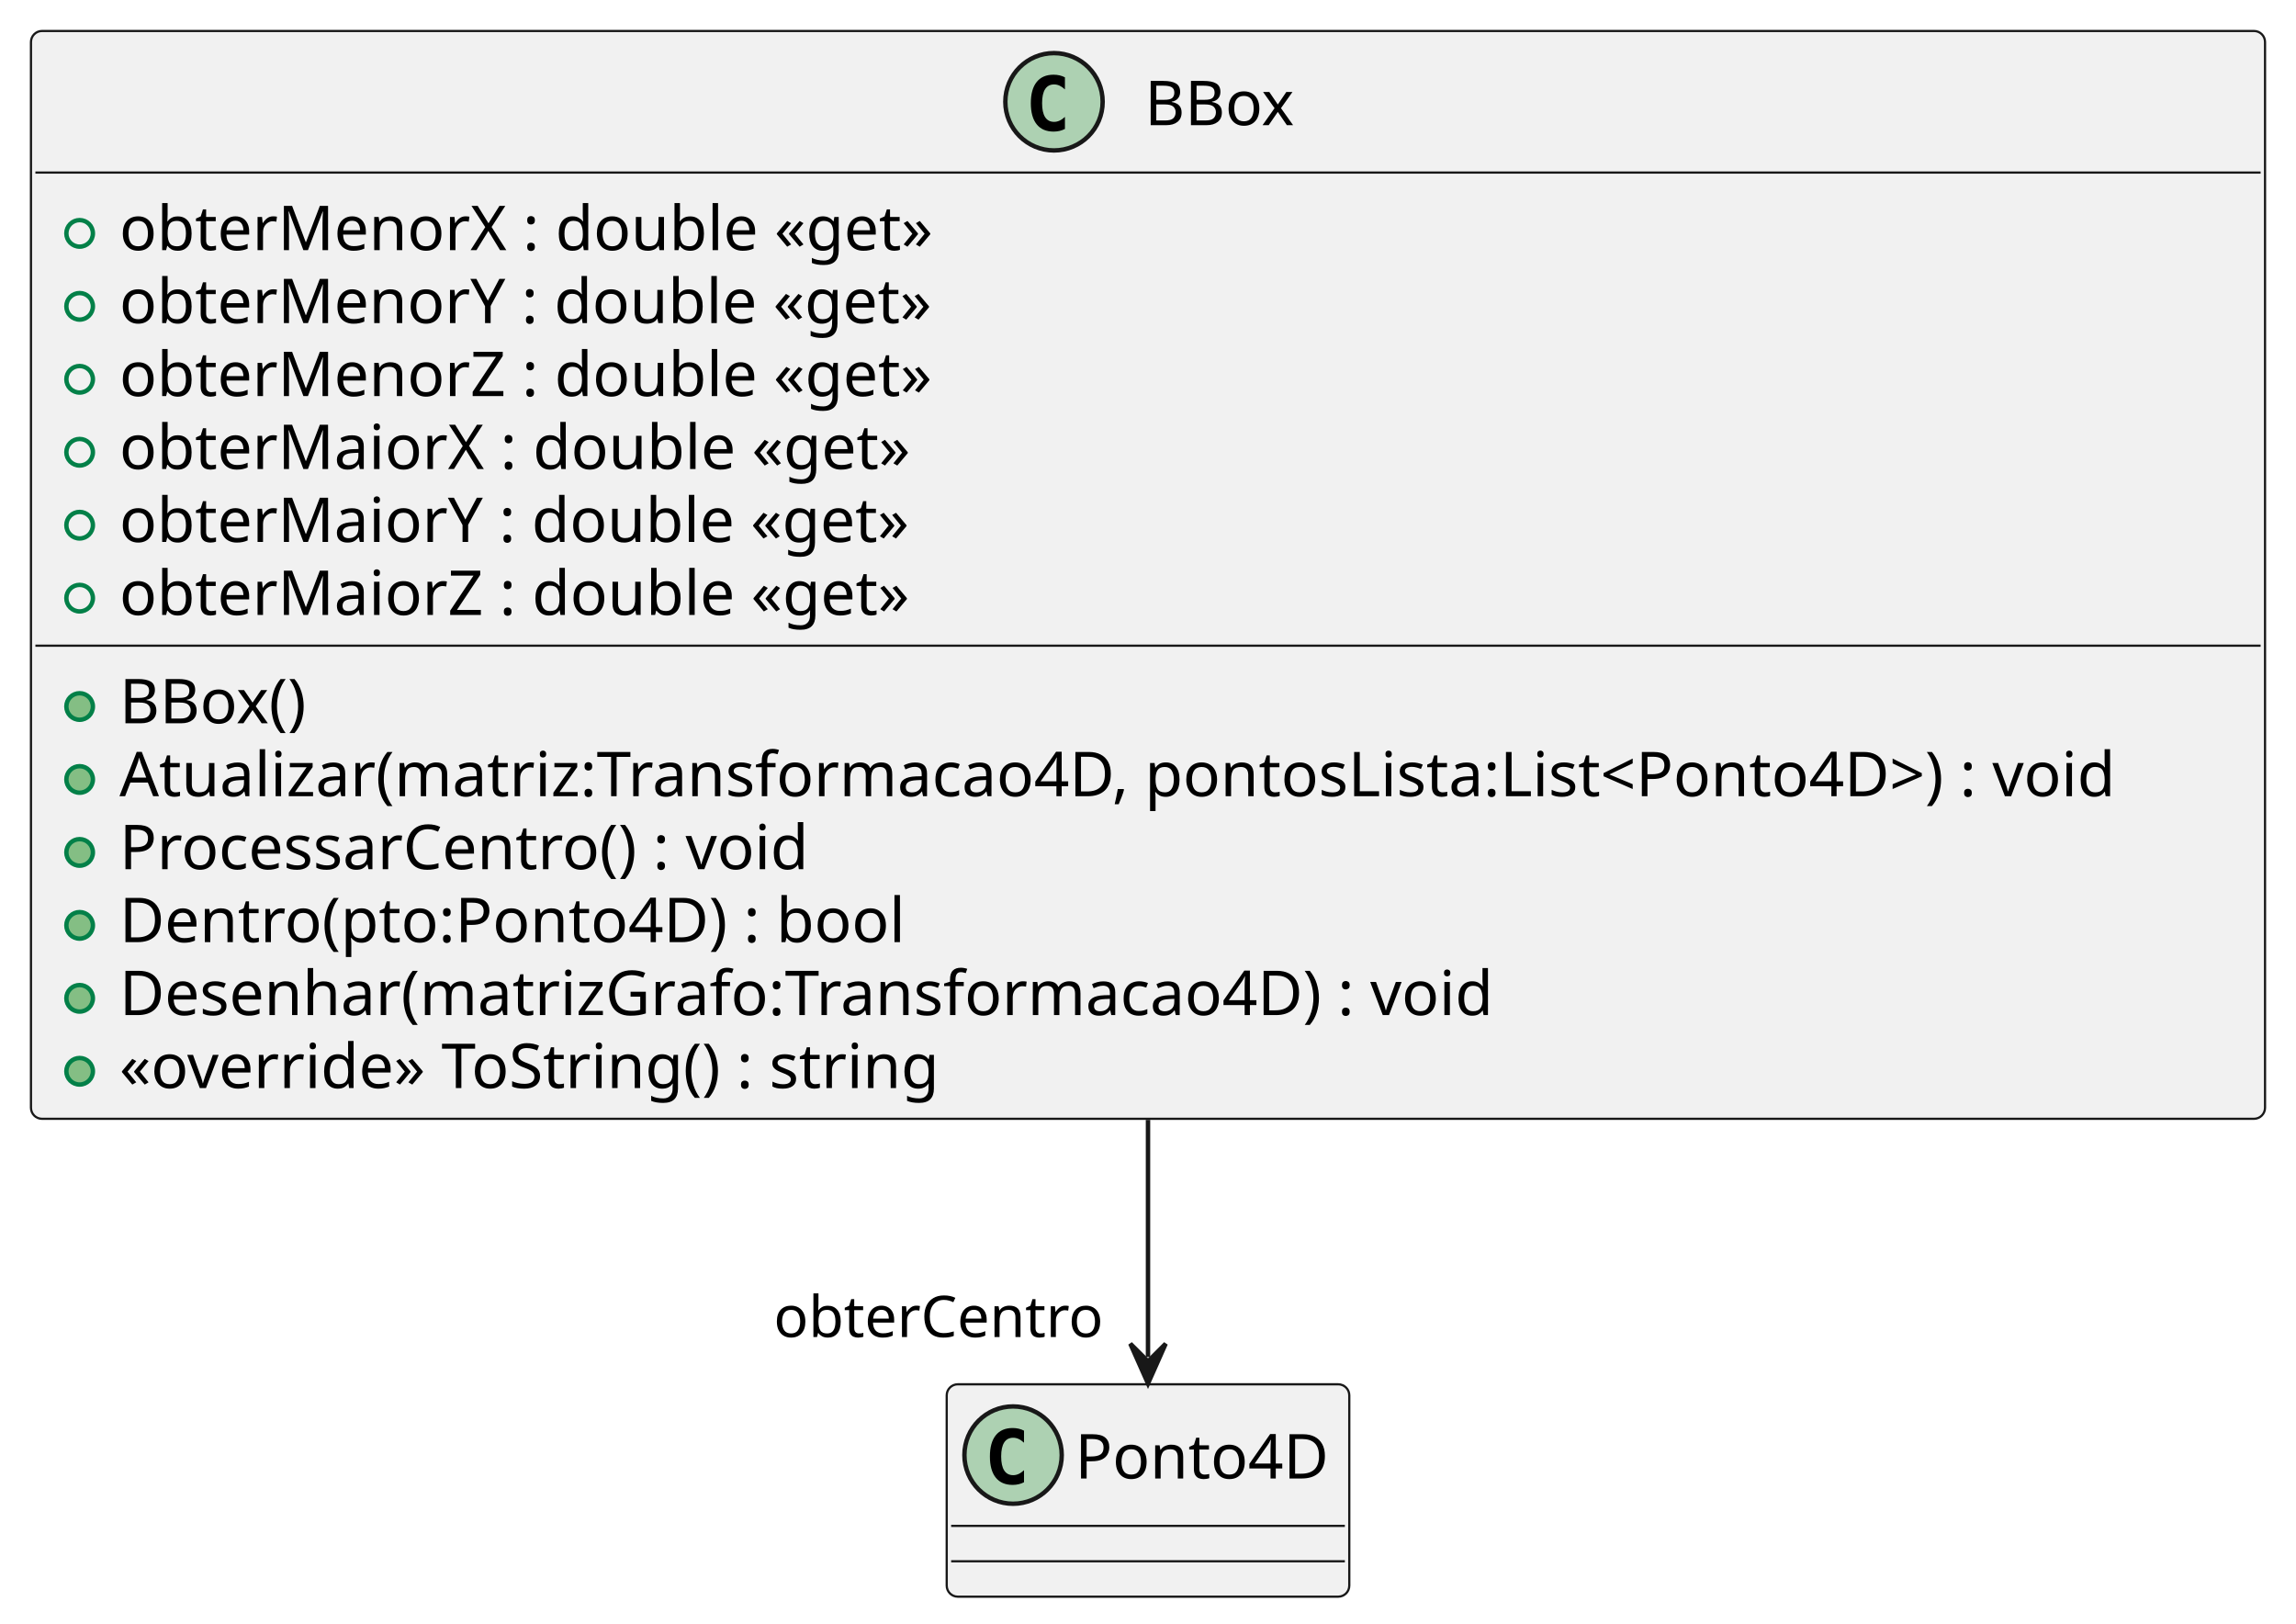
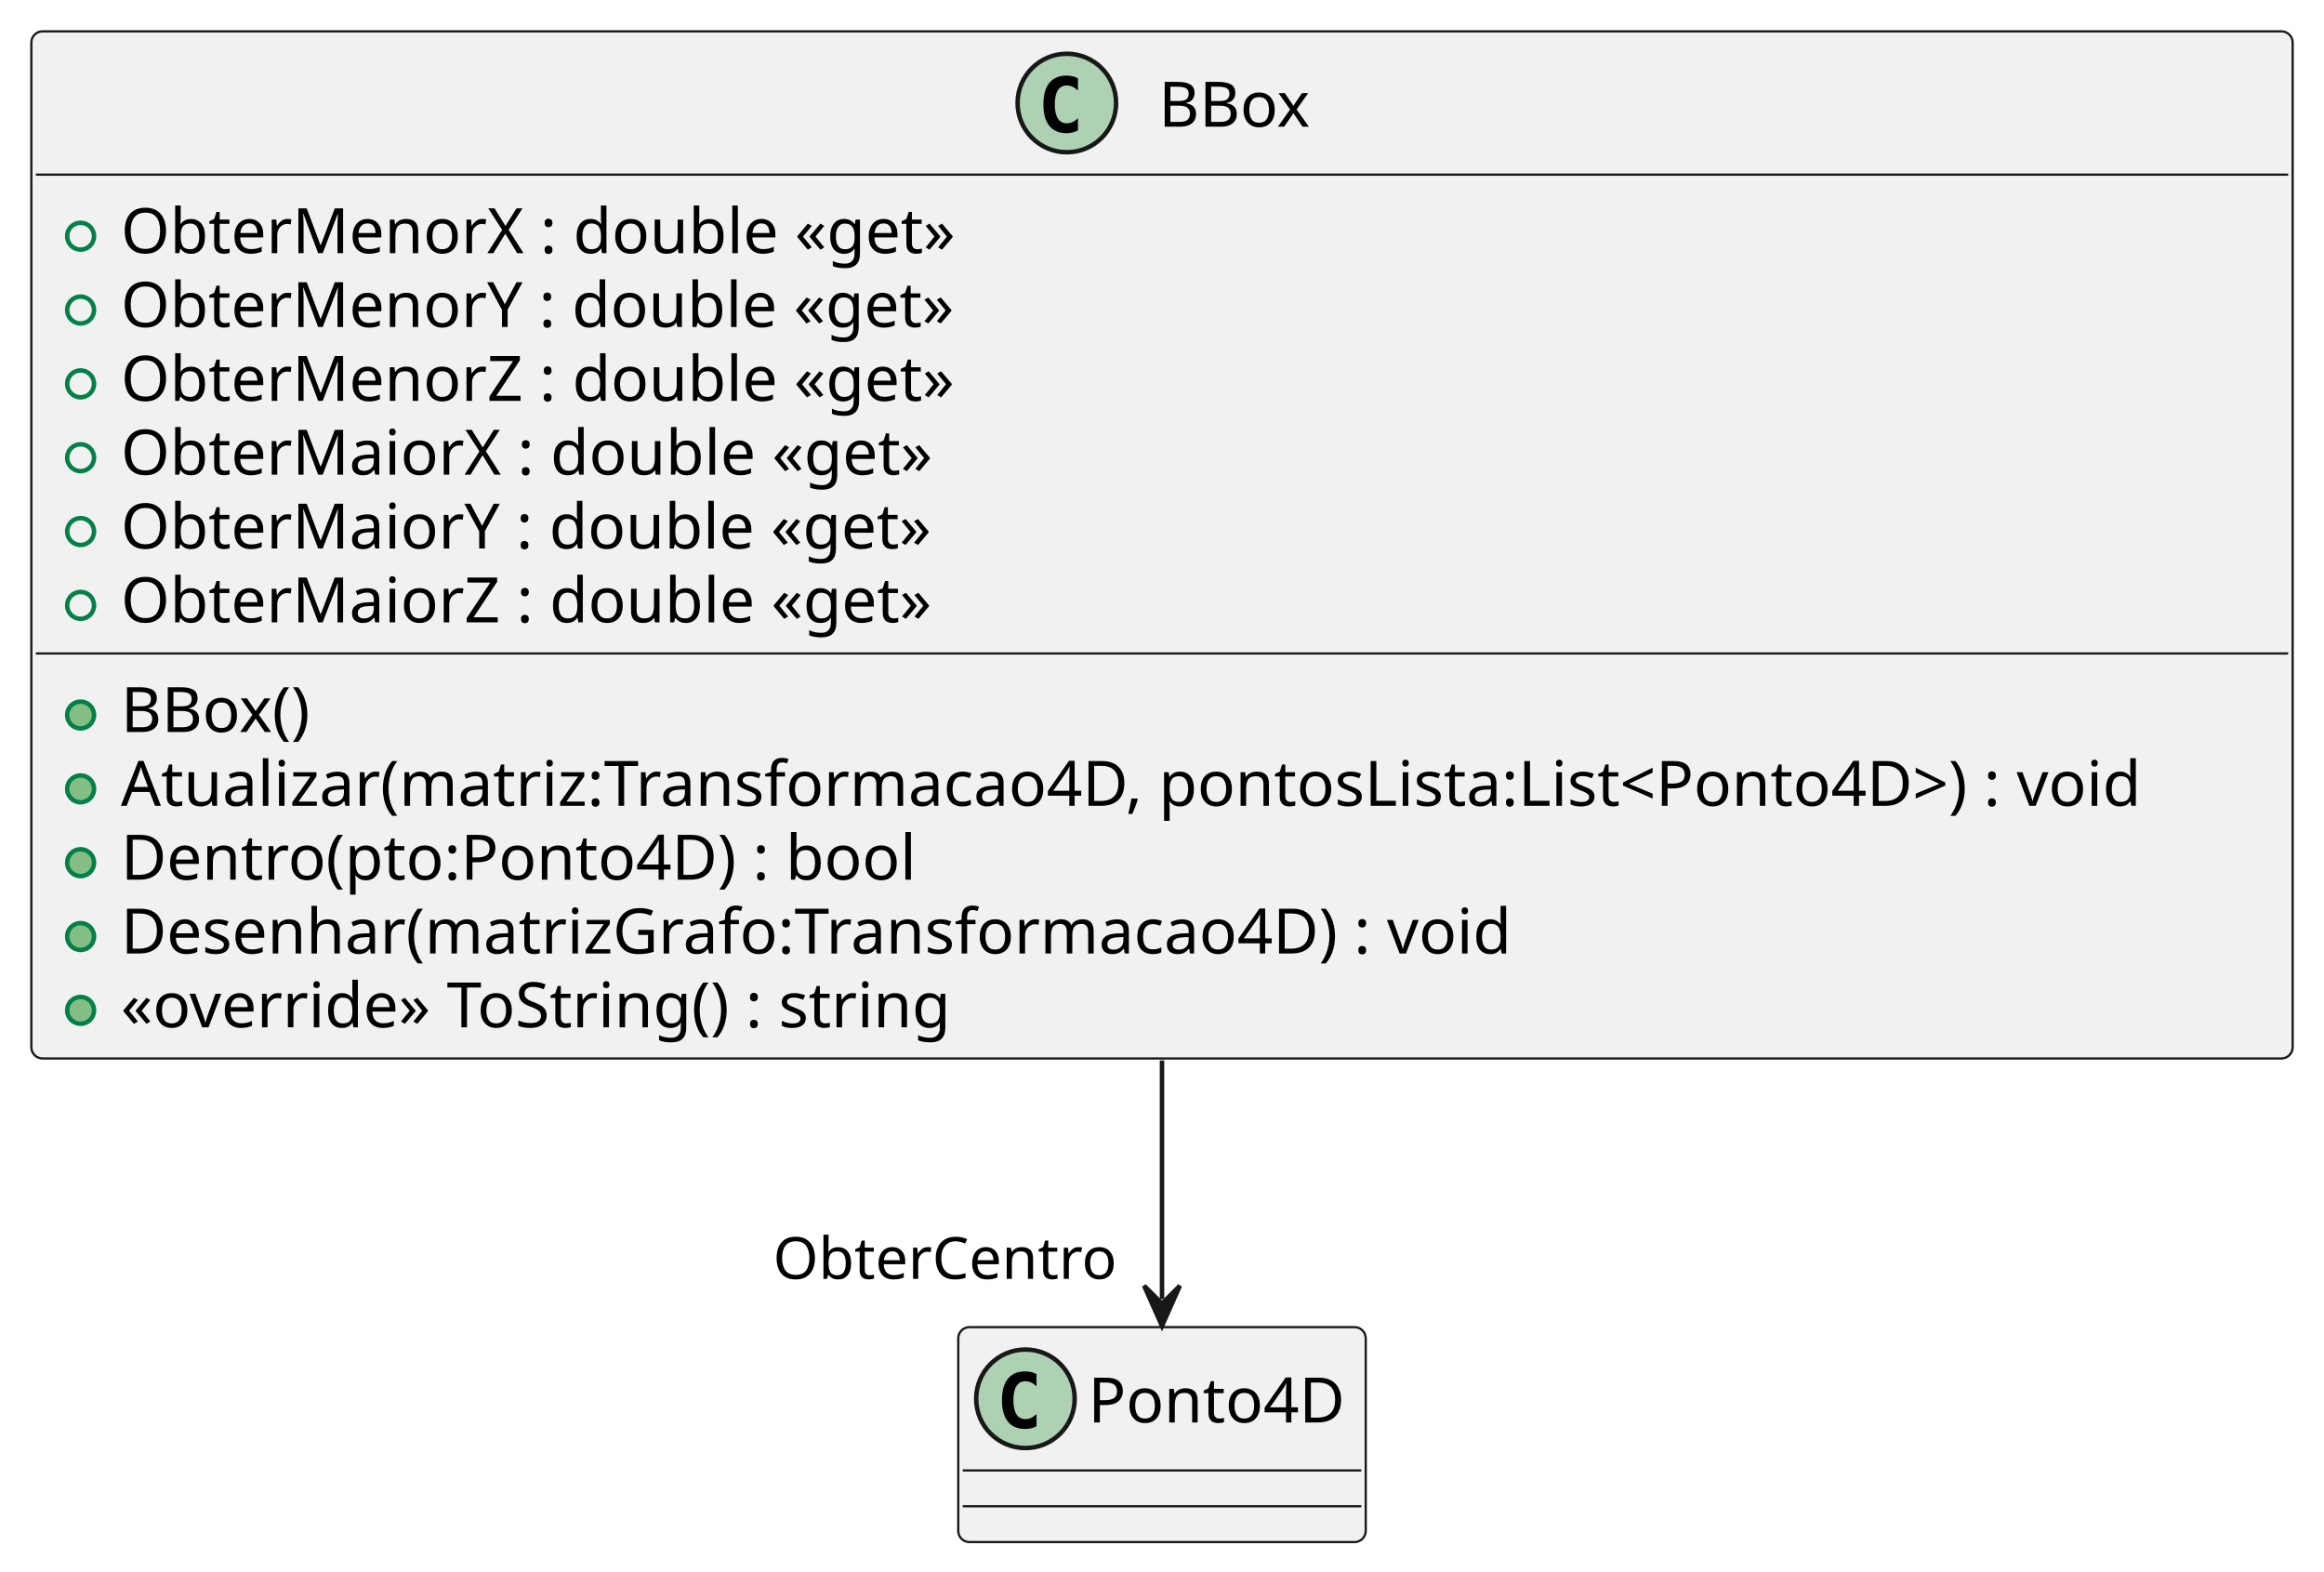
- <svg xmlns="http://www.w3.org/2000/svg" contentStyleType="text/css" height="367px" preserveAspectRatio="none" style="width:519px;height:367px;background:#FFFFFF;" version="1.1" viewBox="0 0 519 367" width="519px" zoomAndPan="magnify">
+ <svg xmlns="http://www.w3.org/2000/svg" contentStyleType="text/css" height="351px" preserveAspectRatio="none" style="width:519px;height:351px;background:#FFFFFF;" version="1.1" viewBox="0 0 519 351" width="519px" zoomAndPan="magnify">
  <defs />
  <g>
    <g id="elem_BBox">
-       <rect codeLine="1" fill="#F1F1F1" height="245.859" id="BBox" rx="2.5" ry="2.5" style="stroke:#181818;stroke-width:0.5;" width="505" x="7" y="7" />
+       <rect codeLine="1" fill="#F1F1F1" height="229.371" id="BBox" rx="2.5" ry="2.5" style="stroke:#181818;stroke-width:0.5;" width="505" x="7" y="7" />
      <ellipse cx="238.25" cy="23" fill="#ADD1B2" rx="11" ry="11" style="stroke:#181818;stroke-width:1.0;" />
      <path d="M240.723,29.143 Q240.142,29.442 239.503,29.591 Q238.864,29.741 238.158,29.741 Q235.651,29.741 234.332,28.089 Q233.012,26.437 233.012,23.316 Q233.012,20.186 234.332,18.535 Q235.651,16.883 238.158,16.883 Q238.864,16.883 239.511,17.032 Q240.159,17.182 240.723,17.48 L240.723,20.203 Q240.092,19.622 239.499,19.352 Q238.905,19.082 238.274,19.082 Q236.93,19.082 236.245,20.149 Q235.56,21.216 235.56,23.316 Q235.56,25.408 236.245,26.474 Q236.93,27.541 238.274,27.541 Q238.905,27.541 239.499,27.271 Q240.092,27.002 240.723,26.42 Z " fill="#000000" />
      <text fill="#000000" font-family="sans-serif" font-size="14" lengthAdjust="spacing" textLength="34" x="258.75" y="28.291">BBox</text>
      <line style="stroke:#181818;stroke-width:0.5;" x1="8" x2="511" y1="39" y2="39" />
      <ellipse cx="18" cy="52.744" fill="none" rx="3" ry="3" style="stroke:#038048;stroke-width:1.0;" />
-       <text fill="#000000" font-family="sans-serif" font-size="14" lengthAdjust="spacing" textLength="190" x="27" y="56.535">obterMenorX : double «get»</text>
+       <text fill="#000000" font-family="sans-serif" font-size="14" lengthAdjust="spacing" textLength="192" x="27" y="56.535">ObterMenorX : double «get»</text>
      <ellipse cx="18" cy="69.232" fill="none" rx="3" ry="3" style="stroke:#038048;stroke-width:1.0;" />
-       <text fill="#000000" font-family="sans-serif" font-size="14" lengthAdjust="spacing" textLength="190" x="27" y="73.023">obterMenorY : double «get»</text>
+       <text fill="#000000" font-family="sans-serif" font-size="14" lengthAdjust="spacing" textLength="192" x="27" y="73.023">ObterMenorY : double «get»</text>
      <ellipse cx="18" cy="85.721" fill="none" rx="3" ry="3" style="stroke:#038048;stroke-width:1.0;" />
-       <text fill="#000000" font-family="sans-serif" font-size="14" lengthAdjust="spacing" textLength="189" x="27" y="89.512">obterMenorZ : double «get»</text>
+       <text fill="#000000" font-family="sans-serif" font-size="14" lengthAdjust="spacing" textLength="191" x="27" y="89.512">ObterMenorZ : double «get»</text>
      <ellipse cx="18" cy="102.209" fill="none" rx="3" ry="3" style="stroke:#038048;stroke-width:1.0;" />
-       <text fill="#000000" font-family="sans-serif" font-size="14" lengthAdjust="spacing" textLength="185" x="27" y="106">obterMaiorX : double «get»</text>
+       <text fill="#000000" font-family="sans-serif" font-size="14" lengthAdjust="spacing" textLength="187" x="27" y="106">ObterMaiorX : double «get»</text>
      <ellipse cx="18" cy="118.697" fill="none" rx="3" ry="3" style="stroke:#038048;stroke-width:1.0;" />
-       <text fill="#000000" font-family="sans-serif" font-size="14" lengthAdjust="spacing" textLength="185" x="27" y="122.488">obterMaiorY : double «get»</text>
+       <text fill="#000000" font-family="sans-serif" font-size="14" lengthAdjust="spacing" textLength="187" x="27" y="122.488">ObterMaiorY : double «get»</text>
      <ellipse cx="18" cy="135.185" fill="none" rx="3" ry="3" style="stroke:#038048;stroke-width:1.0;" />
-       <text fill="#000000" font-family="sans-serif" font-size="14" lengthAdjust="spacing" textLength="184" x="27" y="138.977">obterMaiorZ : double «get»</text>
+       <text fill="#000000" font-family="sans-serif" font-size="14" lengthAdjust="spacing" textLength="186" x="27" y="138.977">ObterMaiorZ : double «get»</text>
      <line style="stroke:#181818;stroke-width:0.5;" x1="8" x2="511" y1="145.93" y2="145.93" />
      <ellipse cx="18" cy="159.674" fill="#84BE84" rx="3" ry="3" style="stroke:#038048;stroke-width:1.0;" />
      <text fill="#000000" font-family="sans-serif" font-size="14" lengthAdjust="spacing" textLength="44" x="27" y="163.465">BBox()</text>
      <ellipse cx="18" cy="176.162" fill="#84BE84" rx="3" ry="3" style="stroke:#038048;stroke-width:1.0;" />
      <text fill="#000000" font-family="sans-serif" font-size="14" lengthAdjust="spacing" textLength="479" x="27" y="179.953">Atualizar(matriz:Transformacao4D, pontosLista:List&lt;Ponto4D&gt;) : void</text>
      <ellipse cx="18" cy="192.65" fill="#84BE84" rx="3" ry="3" style="stroke:#038048;stroke-width:1.0;" />
-       <text fill="#000000" font-family="sans-serif" font-size="14" lengthAdjust="spacing" textLength="164" x="27" y="196.441">ProcessarCentro() : void</text>
+       <text fill="#000000" font-family="sans-serif" font-size="14" lengthAdjust="spacing" textLength="186" x="27" y="196.441">Dentro(pto:Ponto4D) : bool</text>
      <ellipse cx="18" cy="209.139" fill="#84BE84" rx="3" ry="3" style="stroke:#038048;stroke-width:1.0;" />
-       <text fill="#000000" font-family="sans-serif" font-size="14" lengthAdjust="spacing" textLength="186" x="27" y="212.93">Dentro(pto:Ponto4D) : bool</text>
+       <text fill="#000000" font-family="sans-serif" font-size="14" lengthAdjust="spacing" textLength="325" x="27" y="212.93">Desenhar(matrizGrafo:Transformacao4D) : void</text>
      <ellipse cx="18" cy="225.627" fill="#84BE84" rx="3" ry="3" style="stroke:#038048;stroke-width:1.0;" />
-       <text fill="#000000" font-family="sans-serif" font-size="14" lengthAdjust="spacing" textLength="325" x="27" y="229.418">Desenhar(matrizGrafo:Transformacao4D) : void</text>
-       <ellipse cx="18" cy="242.115" fill="#84BE84" rx="3" ry="3" style="stroke:#038048;stroke-width:1.0;" />
-       <text fill="#000000" font-family="sans-serif" font-size="14" lengthAdjust="spacing" textLength="196" x="27" y="245.906">«override» ToString() : string</text>
+       <text fill="#000000" font-family="sans-serif" font-size="14" lengthAdjust="spacing" textLength="196" x="27" y="229.418">«override» ToString() : string</text>
    </g>
    <g id="elem_Ponto4D">
-       <rect fill="#F1F1F1" height="48" id="Ponto4D" rx="2.5" ry="2.5" style="stroke:#181818;stroke-width:0.5;" width="91" x="214" y="312.86" />
-       <ellipse cx="229" cy="328.86" fill="#ADD1B2" rx="11" ry="11" style="stroke:#181818;stroke-width:1.0;" />
-       <path d="M231.473,335.003 Q230.892,335.302 230.253,335.451 Q229.614,335.601 228.908,335.601 Q226.401,335.601 225.082,333.949 Q223.762,332.297 223.762,329.176 Q223.762,326.046 225.082,324.395 Q226.401,322.743 228.908,322.743 Q229.614,322.743 230.261,322.892 Q230.909,323.042 231.473,323.341 L231.473,326.063 Q230.842,325.482 230.249,325.212 Q229.655,324.942 229.024,324.942 Q227.68,324.942 226.995,326.009 Q226.31,327.076 226.31,329.176 Q226.31,331.268 226.995,332.334 Q227.68,333.401 229.024,333.401 Q229.655,333.401 230.249,333.131 Q230.842,332.861 231.473,332.28 Z " fill="#000000" />
-       <text fill="#000000" font-family="sans-serif" font-size="14" lengthAdjust="spacing" textLength="59" x="243" y="334.151">Ponto4D</text>
-       <line style="stroke:#181818;stroke-width:0.5;" x1="215" x2="304" y1="344.86" y2="344.86" />
-       <line style="stroke:#181818;stroke-width:0.5;" x1="215" x2="304" y1="352.86" y2="352.86" />
+       <rect fill="#F1F1F1" height="48" id="Ponto4D" rx="2.5" ry="2.5" style="stroke:#181818;stroke-width:0.5;" width="91" x="214" y="296.37" />
+       <ellipse cx="229" cy="312.37" fill="#ADD1B2" rx="11" ry="11" style="stroke:#181818;stroke-width:1.0;" />
+       <path d="M231.473,318.513 Q230.892,318.812 230.253,318.961 Q229.614,319.111 228.908,319.111 Q226.401,319.111 225.082,317.459 Q223.762,315.807 223.762,312.686 Q223.762,309.557 225.082,307.905 Q226.401,306.253 228.908,306.253 Q229.614,306.253 230.261,306.402 Q230.909,306.552 231.473,306.851 L231.473,309.573 Q230.842,308.992 230.249,308.722 Q229.655,308.452 229.024,308.452 Q227.68,308.452 226.995,309.519 Q226.31,310.586 226.31,312.686 Q226.31,314.778 226.995,315.844 Q227.68,316.911 229.024,316.911 Q229.655,316.911 230.249,316.641 Q230.842,316.372 231.473,315.79 Z " fill="#000000" />
+       <text fill="#000000" font-family="sans-serif" font-size="14" lengthAdjust="spacing" textLength="59" x="243" y="317.661">Ponto4D</text>
+       <line style="stroke:#181818;stroke-width:0.5;" x1="215" x2="304" y1="328.37" y2="328.37" />
+       <line style="stroke:#181818;stroke-width:0.5;" x1="215" x2="304" y1="336.37" y2="336.37" />
    </g>
    <g id="link_BBox_Ponto4D">
-       <path codeLine="15" d="M259.5,253.1 C259.5,275.9 259.5,291.35 259.5,306.69 " fill="none" id="BBox-to-Ponto4D" style="stroke:#181818;stroke-width:1.0;" />
-       <polygon fill="#181818" points="259.5,312.69,263.5,303.69,259.5,307.69,255.5,303.69,259.5,312.69" style="stroke:#181818;stroke-width:1.0;" />
-       <text fill="#000000" font-family="sans-serif" font-size="13" lengthAdjust="spacing" textLength="75" x="174.891" y="302.183">obterCentro</text>
+       <path codeLine="14" d="M259.5,236.81 C259.5,259.35 259.5,274.75 259.5,290.12 " fill="none" id="BBox-to-Ponto4D" style="stroke:#181818;stroke-width:1.0;" />
+       <polygon fill="#181818" points="259.5,296.12,263.5,287.12,259.5,291.12,255.5,287.12,259.5,296.12" style="stroke:#181818;stroke-width:1.0;" />
+       <text fill="#000000" font-family="sans-serif" font-size="13" lengthAdjust="spacing" textLength="77" x="172.634" y="285.592">ObterCentro</text>
    </g>
  </g>
</svg>
